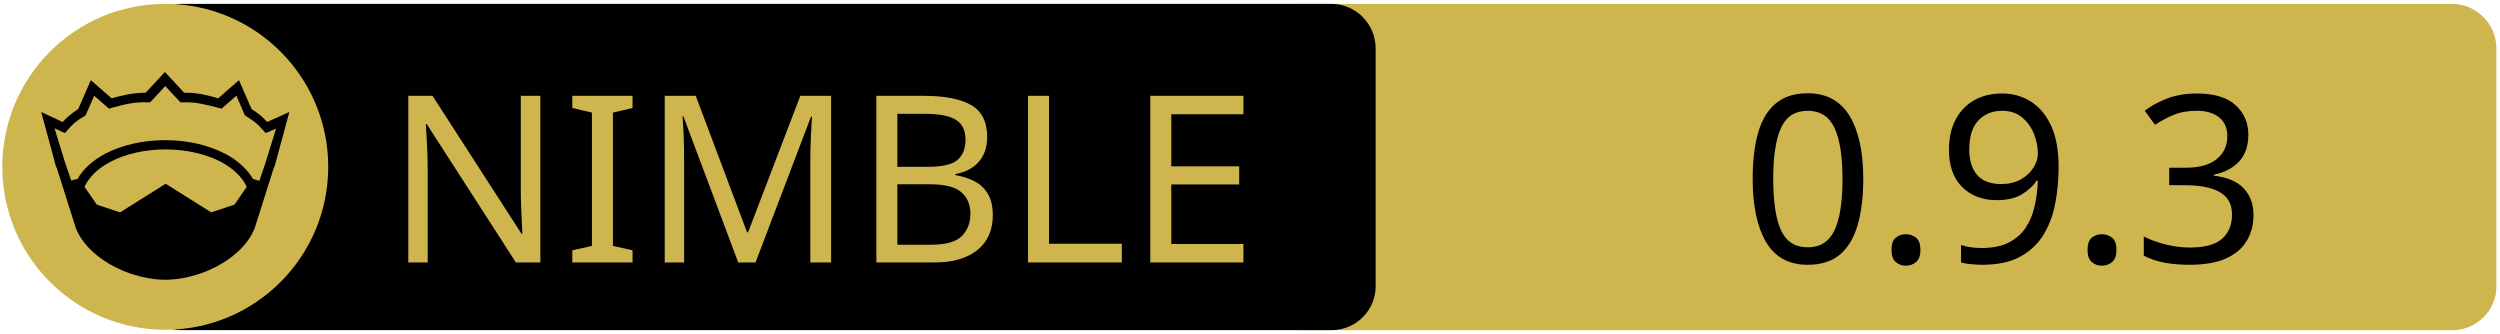
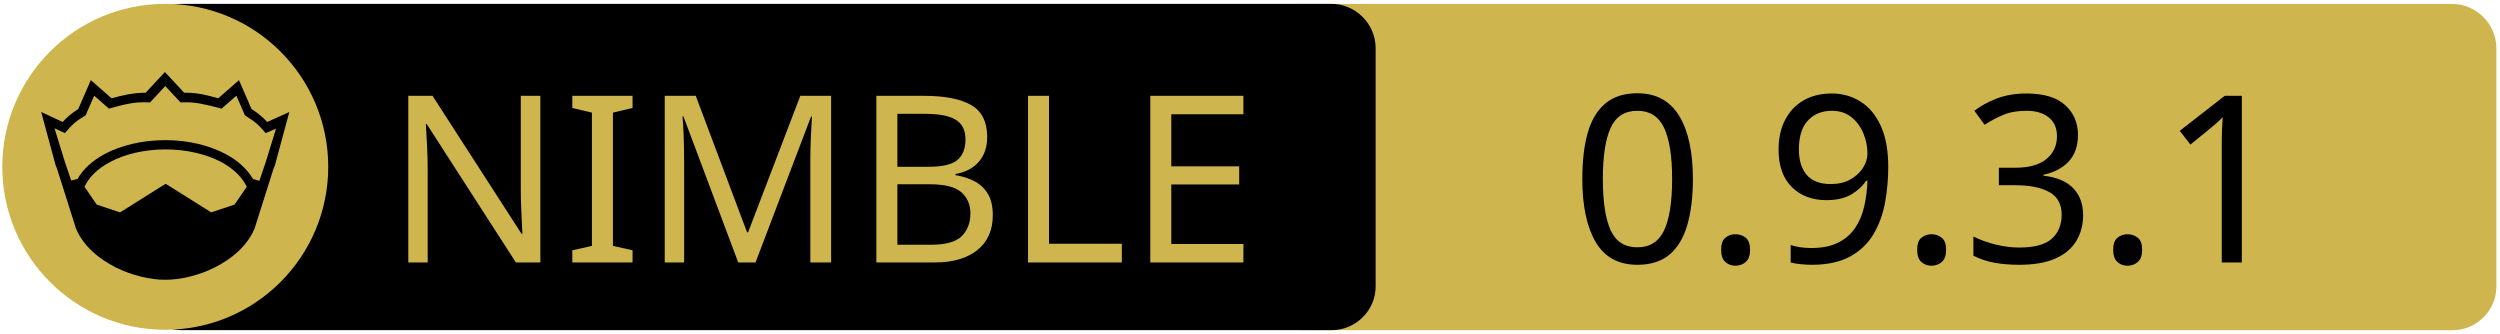
<svg xmlns="http://www.w3.org/2000/svg" xmlns:xlink="http://www.w3.org/1999/xlink" width="675" height="90" xml:space="preserve" version="1.1">
  <a xlink:href="https://github.com/upi-0/wewbo">
    <g>
      <path fill="#CEB54D" id="svg_15" d="m662.123,89.159l-310.5,0c-6.6,0 -12,-5.4 -12,-12l0,-64.1c0,-6.6 5.4,-12 12,-12l310.4,0c6.6,0 12,5.4 12,12l0,64.1c0.1,6.6 -5.3,12 -11.9,12z" />
      <path id="svg_1" d="m359.524,89.139l-310.5,0c-6.6,0 -12,-5.4 -12,-12l0,-64.1c0,-6.6 5.4,-12 12,-12l310.4,0c6.6,0 12,5.4 12,12l0,64.1c0.1,6.6 -5.3,12 -11.9,12z" />
      <rect id="svg_2" fill="none" height="45.9" width="315.3" class="st0" y="24.539" x="60.224" />
      <circle id="svg_4" fill="#CEB54D" r="44" cy="45.039" cx="44.624" class="st1" />
      <g id="XMLID_4_">
        <path id="svg_5" d="m78.124,30.239l-3.9,14.4l-0.4,1l-5.1,16.1c0,0 0,0 0,0c-2,4.7 -6.1,8.1 -10.6,10.4c-4.5,2.3 -9.5,3.4 -13.5,3.4c-4,0 -8.9,-1.1 -13.5,-3.4c-4.5,-2.3 -8.6,-5.7 -10.6,-10.4c0,0 0,0 0,0l-5.1,-16.1l-0.4,-1l-3.9,-14.4l5.8,2.7c0.9,-1 2,-2.1 4.2,-3.5l3.4,-7.8l5.6,4.9c2.9,-0.8 5.8,-1.5 9.2,-1.5l5.2,-5.6l5.2,5.6c3.4,-0.1 6.4,0.7 9.2,1.5l5.6,-4.9l3.4,7.8c2.2,1.4 3.3,2.5 4.2,3.5l6,-2.7z" />
        <g id="XMLID_6_">
          <g id="svg_6">
            <path id="svg_7" fill="#CEB54D" d="m66.624,50.439l-3.3,4.8l-6.3,2.1l-12.1,-7.6c-0.1,-0.1 -0.3,-0.1 -0.4,0l-12.1,7.6l-6.3,-2.1l-3.3,-4.8c1.2,-2.6 3.5,-4.9 6.9,-6.7c3.9,-2.1 9.2,-3.4 15,-3.4c5.7,0 11,1.3 15,3.4c3.3,1.8 5.7,4.1 6.9,6.7z" class="st1" />
          </g>
          <g id="svg_8" />
        </g>
        <g id="XMLID_5_">
          <g id="svg_9">
            <path id="svg_10" fill="#CEB54D" d="m74.524,34.739l-2.8,9.1l-1.7,5l-1.6,-0.5c0,0 -0.1,0 -0.1,0c-1.6,-2.7 -4.2,-5.1 -7.5,-6.8c-4.4,-2.3 -10,-3.7 -16.2,-3.7c-6.2,0 -11.9,1.4 -16.3,3.7c-3.3,1.8 -5.9,4.1 -7.4,6.8c0,0 -0.1,0 -0.1,0l-1.6,0.4l-1.7,-5l-2.8,-9.1l2.8,1.3l0.6,-0.7c1.2,-1.3 1.8,-2.2 4.7,-3.9l0.3,-0.2l2.3,-5.3l4,3.5l0.7,-0.2c3.2,-0.9 6.3,-1.7 9.8,-1.5l0.6,0l4.1,-4.4l4.1,4.4l0.6,0c3.5,-0.2 6.5,0.7 9.8,1.5l0.7,0.2l4,-3.5l2.3,5.3l0.3,0.2c2.9,1.8 3.5,2.6 4.7,3.9l0.6,0.7l2.8,-1.2z" class="st1" />
          </g>
          <g id="svg_11" />
        </g>
      </g>
      <text x="-442" y="-350.021" id="svg_16" font-size="63px" font-family="'PT Sans Caption', 'Tahoma', 'Helvetica Neue Medium', 'PT Sans', sans-serif" fill="#CEB54D" class="st1 st2 st3" transform="matrix(1 0 0 1 546.13 420.879)">NIMBLE</text>
-       <text x="-76.0" y="-350.012" id="svg_17" font-size="63.012px" font-family="'PT Sans Caption', 'Tahoma', 'Helvetica Neue Medium', 'PT Sans', sans-serif" fill="#000000" class="st1 st2 st3" transform="matrix(1 0 0 1 546.13 420.879)">0.9.3</text>
+       <text x="-122.0" y="-350.012" id="svg_17" font-size="63.012px" font-family="'PT Sans Caption', 'Tahoma', 'Helvetica Neue Medium', 'PT Sans', sans-serif" fill="#000000" class="st1 st2 st3" transform="matrix(1 0 0 1 546.13 420.879)">0.9.3.1</text>
    </g>
  </a>
</svg>
